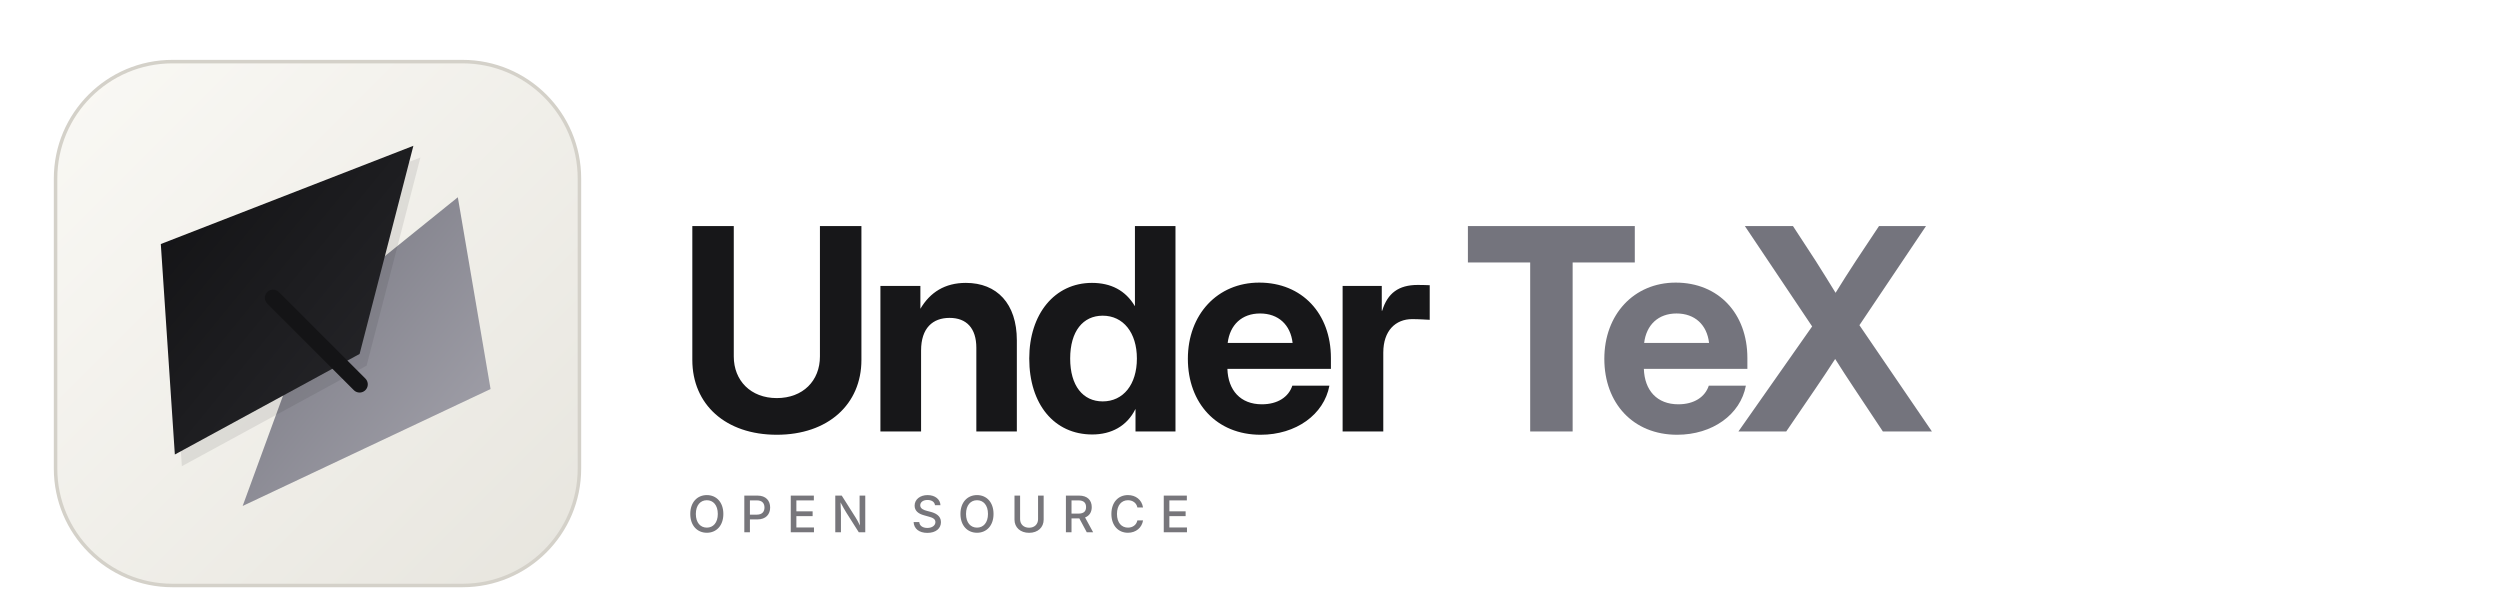
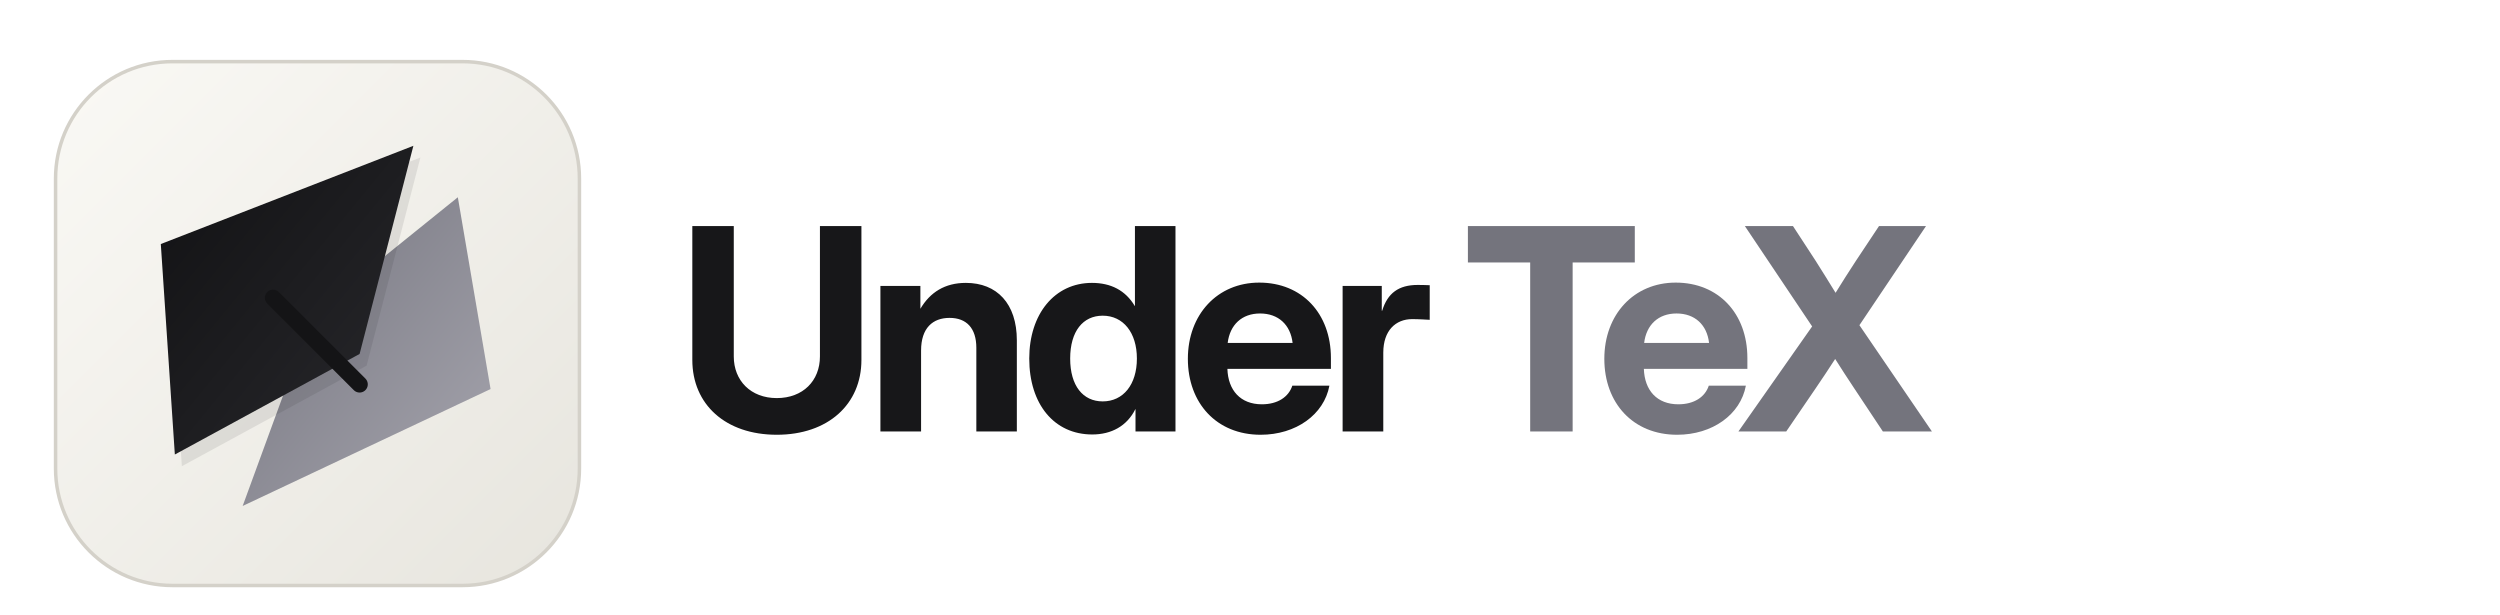
<svg xmlns="http://www.w3.org/2000/svg" width="1240" height="305" viewBox="0 0 1240 305">
  <g transform="translate(9 12) scale(.58)">
    <defs>
      <linearGradient id="paper" x1="0" y1="0" x2="1" y2="1">
        <stop offset="0" stop-color="#FAF9F5" />
        <stop offset="1" stop-color="#E7E5DE" />
      </linearGradient>
      <linearGradient id="front" x1="0" y1="0" x2="1" y2="1">
        <stop offset="0" stop-color="#111113" />
        <stop offset="1" stop-color="#29292D" />
      </linearGradient>
      <linearGradient id="back" x1="0" y1="0" x2="1" y2="1">
        <stop offset="0" stop-color="#74747E" />
        <stop offset="1" stop-color="#A6A5AE" />
      </linearGradient>
    </defs>
    <rect x="32" y="32" width="448" height="448" rx="100" fill="url(#paper)" stroke="#D4D1C9" stroke-width="3" />
    <polygon points="376,148 404,312 192,412 252,248" fill="url(#back)" />
    <polygon points="344,114 128,198 140,378 298,292" fill="#000" opacity="0.085" />
    <polygon points="338,104 122,188 134,368 292,282" fill="url(#front)" />
    <path d="M218 234 L292 308" stroke="#141416" stroke-width="14" stroke-linecap="round" />
  </g>
  <text x="336" y="214" font-family="Inter Display,Inter,Arial,sans-serif" font-weight="750" font-size="140" letter-spacing="-5" fill="#171719">Under</text>
  <text x="725" y="214" font-family="Inter Display,Inter,Arial,sans-serif" font-weight="750" font-size="140" letter-spacing="-5" fill="#74747D">TeX</text>
-   <text x="341" y="264" font-family="Inter,Arial,sans-serif" font-size="25" letter-spacing="7" font-weight="550" fill="#77767B">OPEN SOURCE</text>
</svg>
